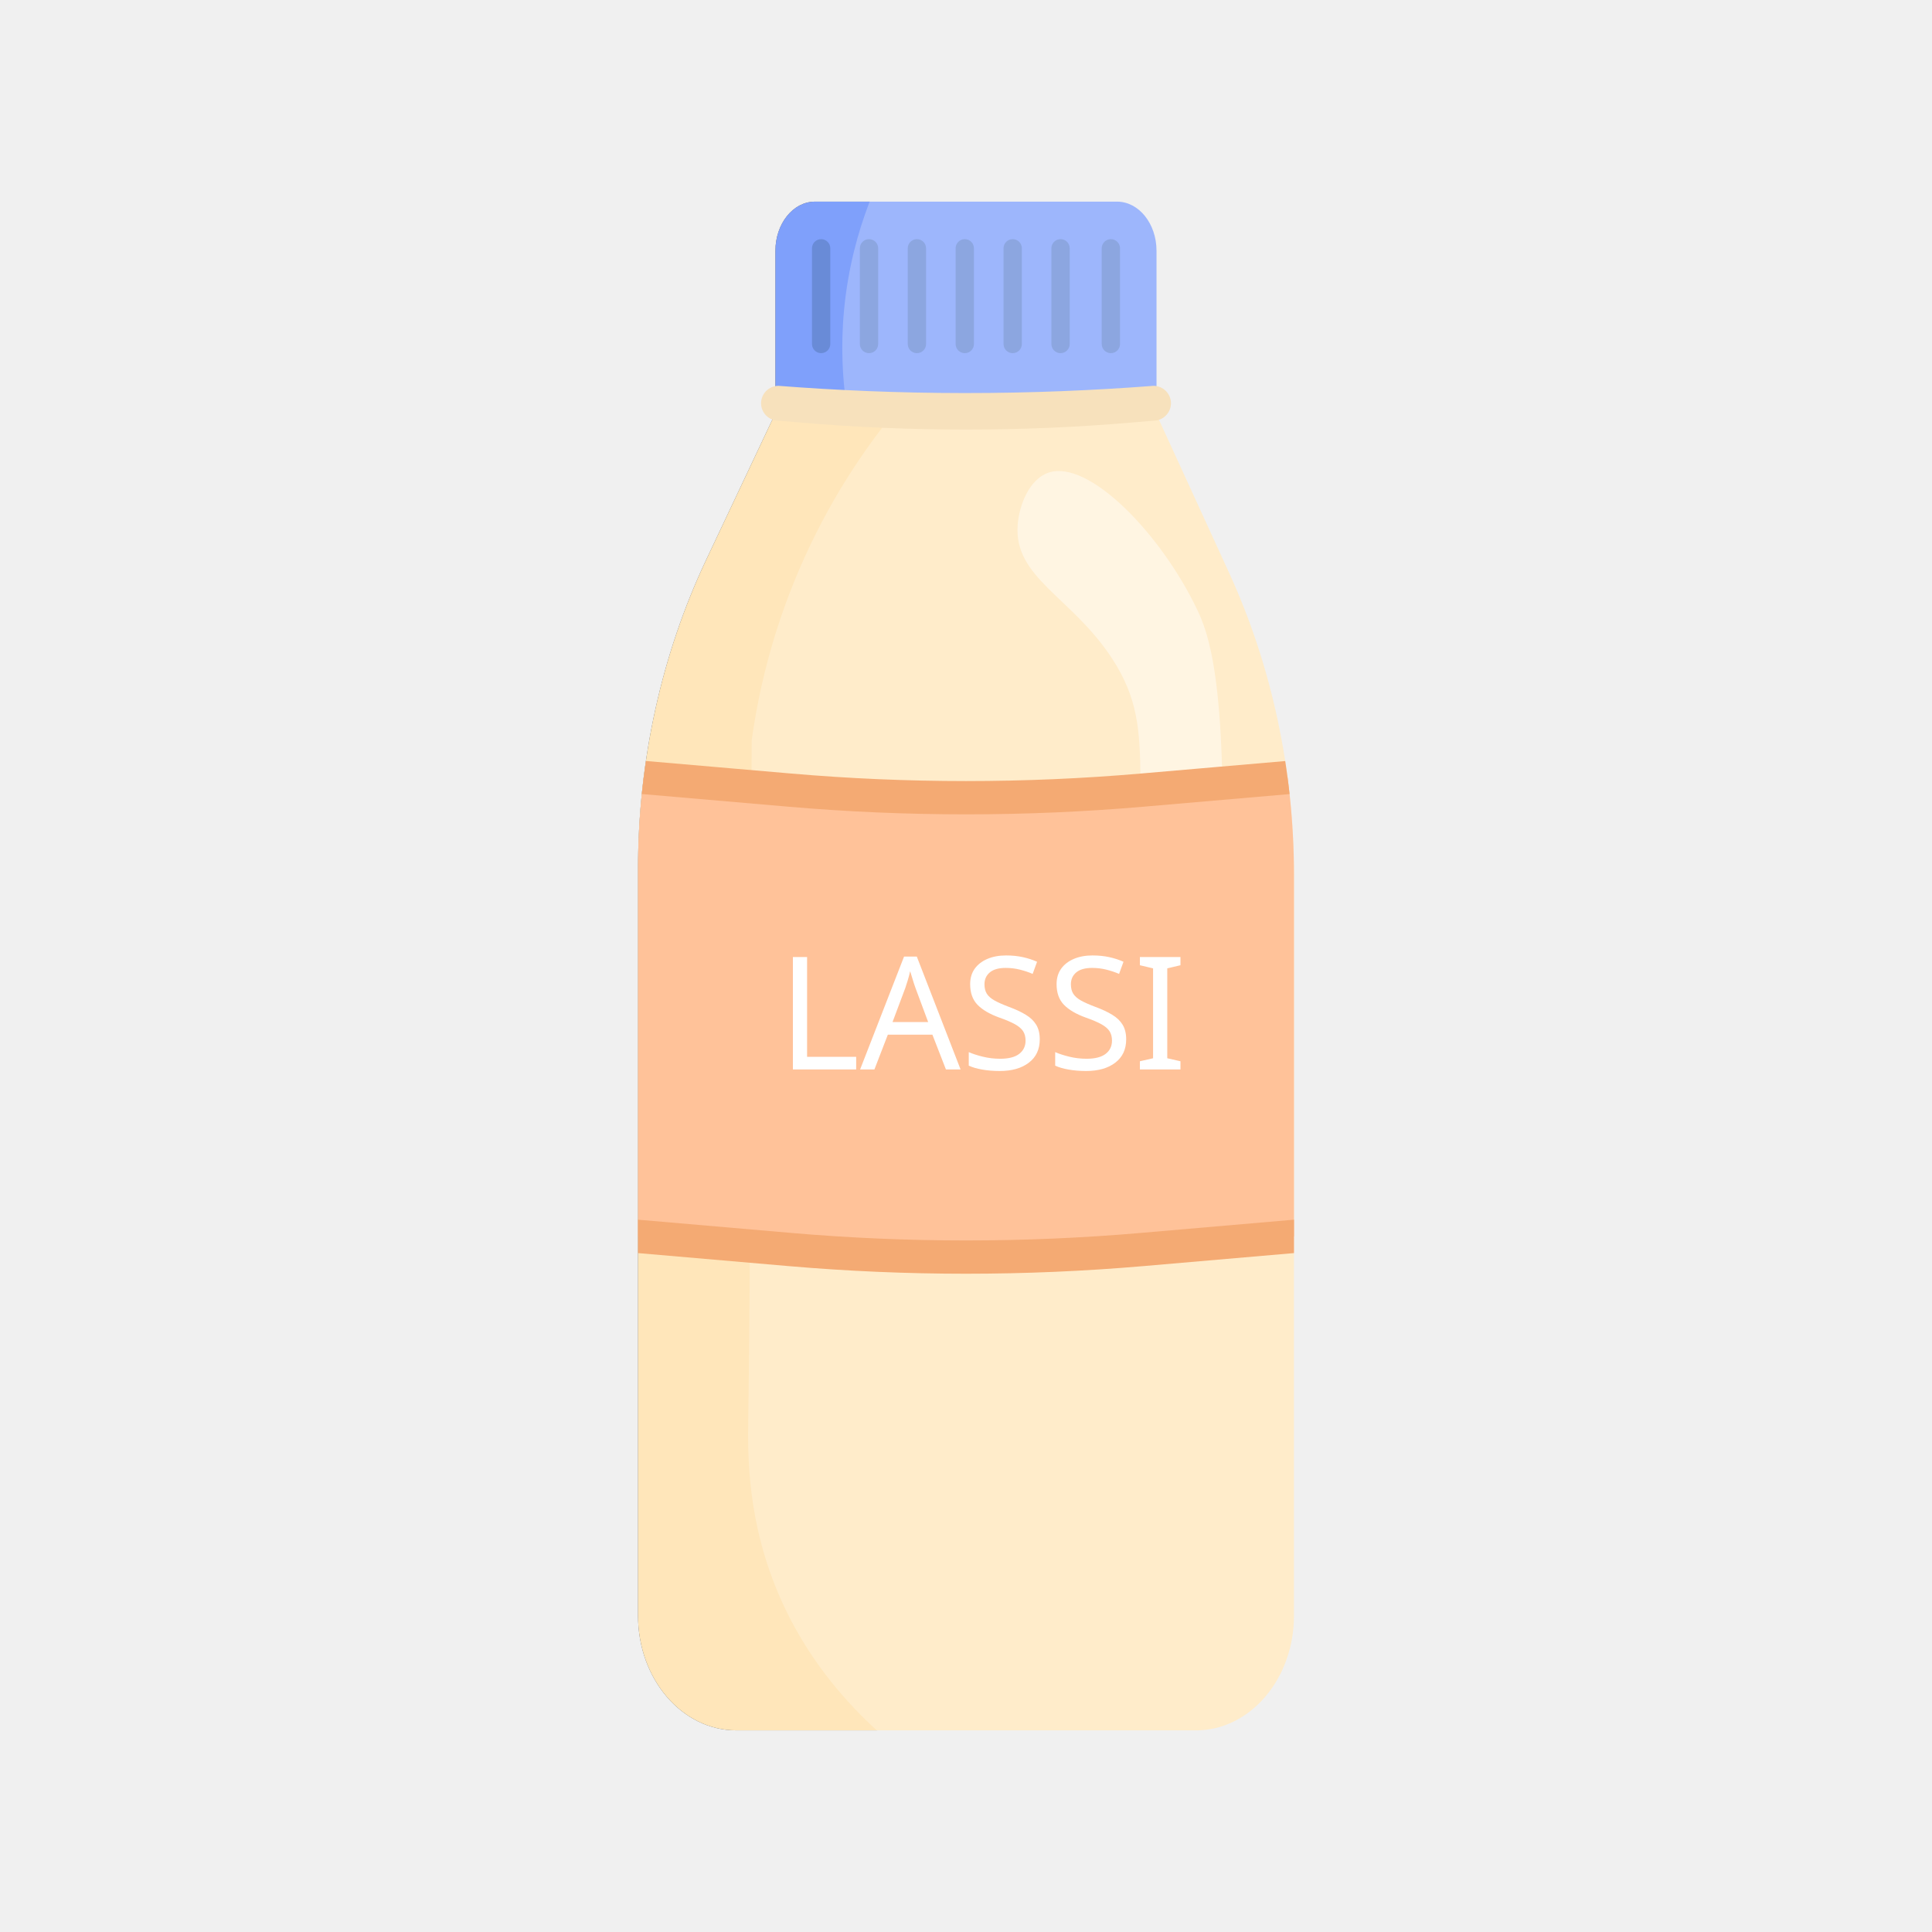
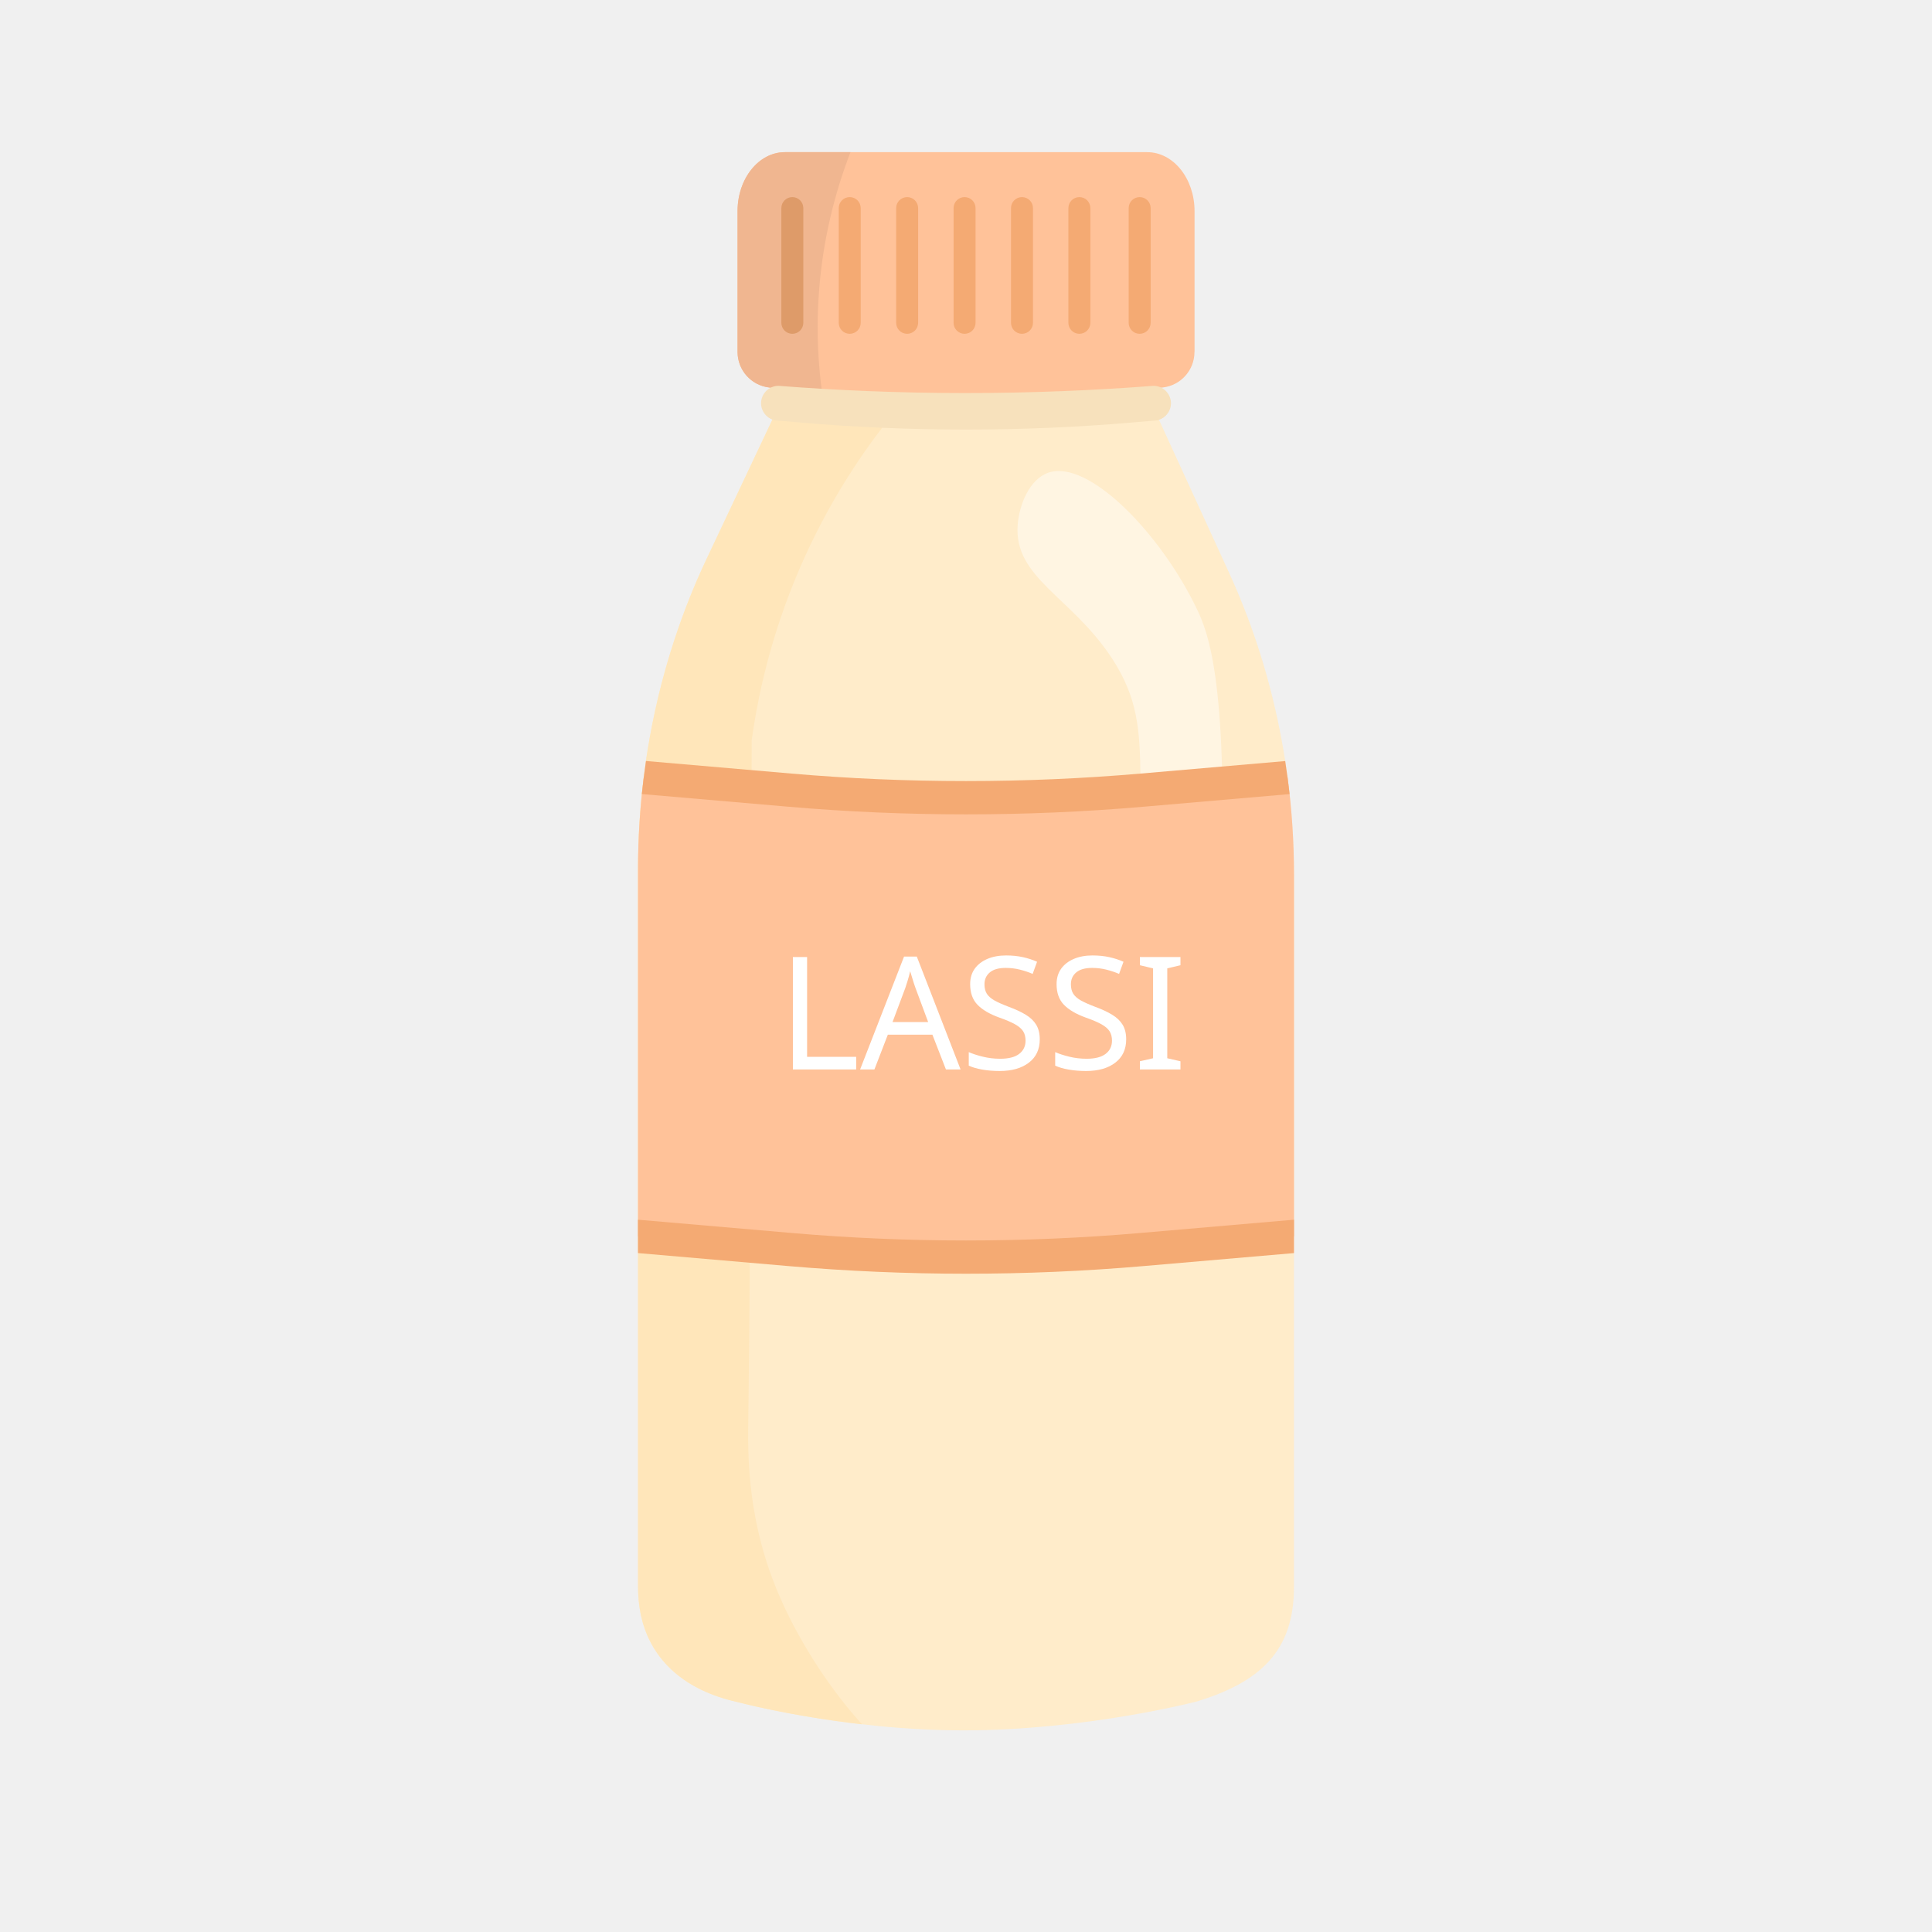
<svg xmlns="http://www.w3.org/2000/svg" viewBox="0 0 540 540">
  <defs>
    <style>
      .cls-1 {
        fill: #ffecca;
      }

      .cls-2 {
-         fill: #9db6fc;
+         fill: #ffc299;
      }

      .cls-3 {
-         fill: #8ca6e0;
+         fill: #de9b69;
      }

      .cls-4 {
-         clip-path: url(#clippath-2);
+         isolation: isolate;
      }

      .cls-5 {
-         isolation: isolate;
+         fill: #f7e1bc;
      }

      .cls-6 {
-         clip-path: url(#clippath-1);
+         fill: #bababa;
+         mix-blend-mode: overlay;
      }

      .cls-7 {
-         fill: #f7e1bc;
-       }
- 
-       .cls-8 {
-         fill: #bababa;
-       }
- 
-       .cls-8, .cls-9 {
-         mix-blend-mode: overlay;
-       }
- 
-       .cls-10 {
        fill: #fff;
        font-family: OmpalumpaRegular, Ompalumpa;
        font-size: 44px;
      }

-       .cls-11 {
-         clip-path: url(#clippath);
-       }
- 
-       .cls-12 {
-         fill: none;
-       }
- 
-       .cls-13 {
-         fill: #ffc299;
-         stroke: #f4aa73;
-         stroke-miterlimit: 10;
-         stroke-width: 9.3px;
+       .cls-8 {
+         fill: #f0b690;
      }

      .cls-9 {
-         fill: #595959;
+         fill: #f4aa73;
+       }
+ 
+       .cls-10 {
+         fill: #ffe6ba;
      }
    </style>
-     <clipPath id="clippath">
-       <path class="cls-12" d="m334.24,483.64h-128.48c-15.15,0-27.43-14.36-27.43-32.08v-208.61c0-30.26,6.56-60.03,19.07-86.52l25.11-53.18h94.98l26.02,56.78c11.92,26,18.16,55.05,18.16,84.56v206.98c0,17.72-12.28,32.08-27.43,32.08Z" />
-     </clipPath>
-     <clipPath id="clippath-1">
-       <path class="cls-12" d="m334.24,483.64h-128.48c-15.15,0-27.43-14.36-27.43-32.08v-208.61c0-30.26,6.56-60.03,19.07-86.52l25.11-53.18h94.98l26.02,56.78c11.92,26,18.16,55.05,18.16,84.56v206.98c0,17.72-12.28,32.08-27.43,32.08Z" />
-     </clipPath>
-     <clipPath id="clippath-2">
-       <path class="cls-12" d="m323.27,110.4l-14.9,1.66c-25.53,2.84-51.21,2.84-76.74,0l-14.9-1.66v-40.29c0-7.59,4.94-13.75,11.03-13.75h84.46c6.09,0,11.03,6.15,11.03,13.75v40.29Z" />
-     </clipPath>
  </defs>
-   <g class="cls-5">
+   <g class="cls-4">
    <g id="_Layer_" data-name="&amp;lt;Layer&amp;gt;">
      <g>
-         <path class="cls-1" d="m334.24,483.64h-128.48c-15.15,0-27.43-14.36-27.43-32.08v-208.61c0-30.26,6.56-60.03,19.07-86.52l25.11-53.18h94.98l26.02,56.78c11.92,26,18.16,55.05,18.16,84.56v206.98c0,17.72-12.28,32.08-27.43,32.08Z" />
-         <path class="cls-8" d="m292.95,132.15c-5.29,1.86-8.07,9.04-8.5,14.46-1.2,14.91,15.06,20.14,26.36,37.42,14.47,22.13,2.23,35.6,13.61,92.69,2.36,11.85,6.48,32.55,10.2,32.31,5-.31,6.11-38.19,6.8-62.08,1.66-56.85-3.81-70.25-6.8-76.54-10.06-21.14-30.39-42.23-41.67-38.27Z" />
-         <g class="cls-11">
-           <path class="cls-9" d="m267.16,500.06c-14.44-8.75-36.49-25.22-48.85-52.92-9.65-21.62-9.31-40.93-9.16-50.88.69-46,.58-109.84.95-189.29,1.72-12.48,5.33-29.26,13.3-47.83,8.25-19.23,18.36-33.78,26.46-43.76-27.14-1.02-54.28-2.04-81.41-3.05-19.72,46.8-45.35,124.45-45.8,222.87-.32,71.28,12.68,130.32,25.44,171.99,39.69-2.37,79.38-4.75,119.07-7.12Z" />
+         <path class="cls-1" d="m334.24,475.64s-30.82,8-64.88,8-63.6-8-63.6-8c-16.4-3.7-27.43-14.36-27.43-32.08v-200.61c0-30.26,6.56-60.03,19.07-86.52l25.11-53.18h94.98l26.02,56.78c11.92,26,18.16,55.05,18.16,84.56v198.98c0,17.72-9.22,26.58-27.43,32.08Z" />
+         <path class="cls-6" d="m292.95,132.15c-5.29,1.86-8.07,9.04-8.5,14.46-1.2,14.91,15.06,20.14,26.36,37.42,14.47,22.13,2.23,35.6,13.61,92.69,2.36,11.85,6.48,32.55,10.2,32.31,5-.31,6.11-38.19,6.8-62.08,1.66-56.85-3.81-70.25-6.8-76.54-10.06-21.14-30.39-42.23-41.67-38.27Z" />
+         <path class="cls-10" d="m209.15,396.26c.69-46,.58-109.84.95-189.29,1.72-12.48,5.33-29.26,13.3-47.83,8.25-19.23,18.36-33.78,26.46-43.76l-32.5-1.22-19.96,42.26c-3.38,7.16-6.31,14.56-8.81,22.15-6.75,20.48-10.26,42.29-10.26,64.37v200.61c0,2.57.28,5.21.8,7.86,2.81,13.05,12.81,21.11,26.63,24.23,0,0,14.64,3.96,35.19,6.31-8.4-9.18-16.93-22-22.64-34.81-9.65-21.62-9.31-40.93-9.16-50.88Z" />
+         <path class="cls-2" d="m359.89,217.33l-40.62,3.51c-32.78,2.83-65.75,2.83-98.53,0l-40.81-3.53c-1.05,8.46-1.6,17.02-1.6,25.63v102.64l42.41,3.67c32.78,2.83,65.75,2.83,98.53,0l42.41-3.67v-101c0-9.15-.6-18.26-1.79-27.25Z" />
+         <g>
+           <path class="cls-9" d="m220.34,225.48c32.96,2.85,66.38,2.85,99.33,0l40.77-3.53c-.34-3.09-.75-6.17-1.22-9.23l-40.35,3.49c-32.42,2.8-65.3,2.81-97.73,0l-40.59-3.51c-.45,3.06-.83,6.14-1.15,9.24l40.93,3.54Z" />
+           <path class="cls-9" d="m318.86,344.61c-32.42,2.81-65.3,2.81-97.73,0l-42.81-3.7v9.33l42.01,3.63c16.48,1.42,33.07,2.14,49.67,2.14s33.19-.71,49.66-2.14l42.01-3.63v-9.33l-42.81,3.7Z" />
        </g>
-         <g class="cls-6">
-           <path class="cls-13" d="m385.65,343.5l-66.39,5.74c-32.78,2.83-65.75,2.83-98.53,0l-66.39-5.74v-128.4l66.39,5.74c32.78,2.83,65.75,2.83,98.53,0l66.39-5.74v128.4Z" />
-         </g>
-         <text class="cls-10" transform="translate(217.35 298.91)">
+         <text class="cls-7" transform="translate(217.35 298.91)">
          <tspan x="0" y="0">LASSI</tspan>
        </text>
        <g>
          <g>
-             <path class="cls-2" d="m323.27,110.4l-14.9,1.66c-25.53,2.84-51.21,2.84-76.74,0l-14.9-1.66v-40.29c0-7.59,4.94-13.75,11.03-13.75h84.46c6.09,0,11.03,6.15,11.03,13.75v40.29Z" />
+             <path class="cls-2" d="m333.86,98.37c0,5.09-3.83,9.38-8.89,9.94l-8.96,1c-30.9,2.37-58.77,1.86-92,0l-8.96-1c-5.06-.56-8.89-4.84-8.89-9.94v-39.36c0-9.1,5.92-16.48,13.23-16.48h101.26c7.31,0,13.23,7.38,13.23,16.48v39.36Z" />
+             <path class="cls-8" d="m228.77,83.7c.94-16.31,4.71-30.21,8.94-41.17h-18.34c-7.31,0-13.23,7.38-13.23,16.48v39.36c0,5.09,3.83,9.38,8.89,9.94l8.96,1c1.94.22,3.87.42,5.81.6-1.07-7.8-1.6-16.6-1.04-26.21Z" />
            <g>
-               <rect class="cls-3" x="226.95" y="66.84" width="5.12" height="31.87" rx="2.56" ry="2.56" />
-               <rect class="cls-3" x="240.33" y="66.84" width="5.12" height="31.87" rx="2.56" ry="2.56" />
-               <rect class="cls-3" x="253.72" y="66.84" width="5.12" height="31.87" rx="2.56" ry="2.56" />
-               <rect class="cls-3" x="267.1" y="66.84" width="5.12" height="31.87" rx="2.56" ry="2.56" />
-               <rect class="cls-3" x="280.49" y="66.84" width="5.12" height="31.87" rx="2.56" ry="2.56" />
-               <rect class="cls-3" x="293.87" y="66.84" width="5.12" height="31.87" rx="2.56" ry="2.56" />
-               <rect class="cls-3" x="307.93" y="66.84" width="5.12" height="31.87" rx="2.56" ry="2.56" />
-             </g>
-             <g class="cls-4">
-               <path class="cls-9" d="m241.46,133.7c-3.12-9.21-6.93-24.29-5.85-43,1.38-23.87,10.01-41.57,15.27-50.63h-63.1c-22.45,21.08-25.01,54.78-8.14,76.33,13.77,17.58,38.65,24.73,61.82,17.3Z" />
+               <rect class="cls-3" x="218.39" y="55.09" width="6.14" height="38.21" rx="3.07" ry="3.07" />
+               <rect class="cls-9" x="234.43" y="55.09" width="6.14" height="38.21" rx="3.07" ry="3.07" />
+               <rect class="cls-9" x="250.48" y="55.09" width="6.14" height="38.21" rx="3.07" ry="3.07" />
+               <rect class="cls-9" x="266.53" y="55.09" width="6.14" height="38.21" rx="3.07" ry="3.07" />
+               <rect class="cls-9" x="282.58" y="55.09" width="6.14" height="38.21" rx="3.07" ry="3.07" />
+               <rect class="cls-9" x="298.62" y="55.09" width="6.14" height="38.21" rx="3.07" ry="3.07" />
+               <rect class="cls-9" x="315.47" y="55.09" width="6.14" height="38.21" rx="3.07" ry="3.07" />
            </g>
          </g>
-           <path class="cls-7" d="m322.41,117.58l-5.97.51c-30.9,2.64-61.98,2.64-92.88,0l-5.97-.51c-2.68,0-4.87-2.19-4.87-4.87s2.19-4.87,4.87-4.87c16.12,1.25,33.49,2.01,51.94,2.02,18.81.01,36.49-.76,52.89-2.02,2.67,0,4.87,2.2,4.87,4.87s-2.19,4.87-4.87,4.87Z" />
+           <path class="cls-5" d="m322.41,117.58l-5.97.51c-30.9,2.64-61.98,2.64-92.88,0l-5.97-.51c-2.68,0-4.87-2.19-4.87-4.87s2.19-4.87,4.87-4.87c16.12,1.25,33.49,2.01,51.94,2.02,18.81.01,36.49-.76,52.89-2.02,2.67,0,4.87,2.2,4.87,4.87s-2.19,4.87-4.87,4.87Z" />
        </g>
      </g>
    </g>
  </g>
</svg>
